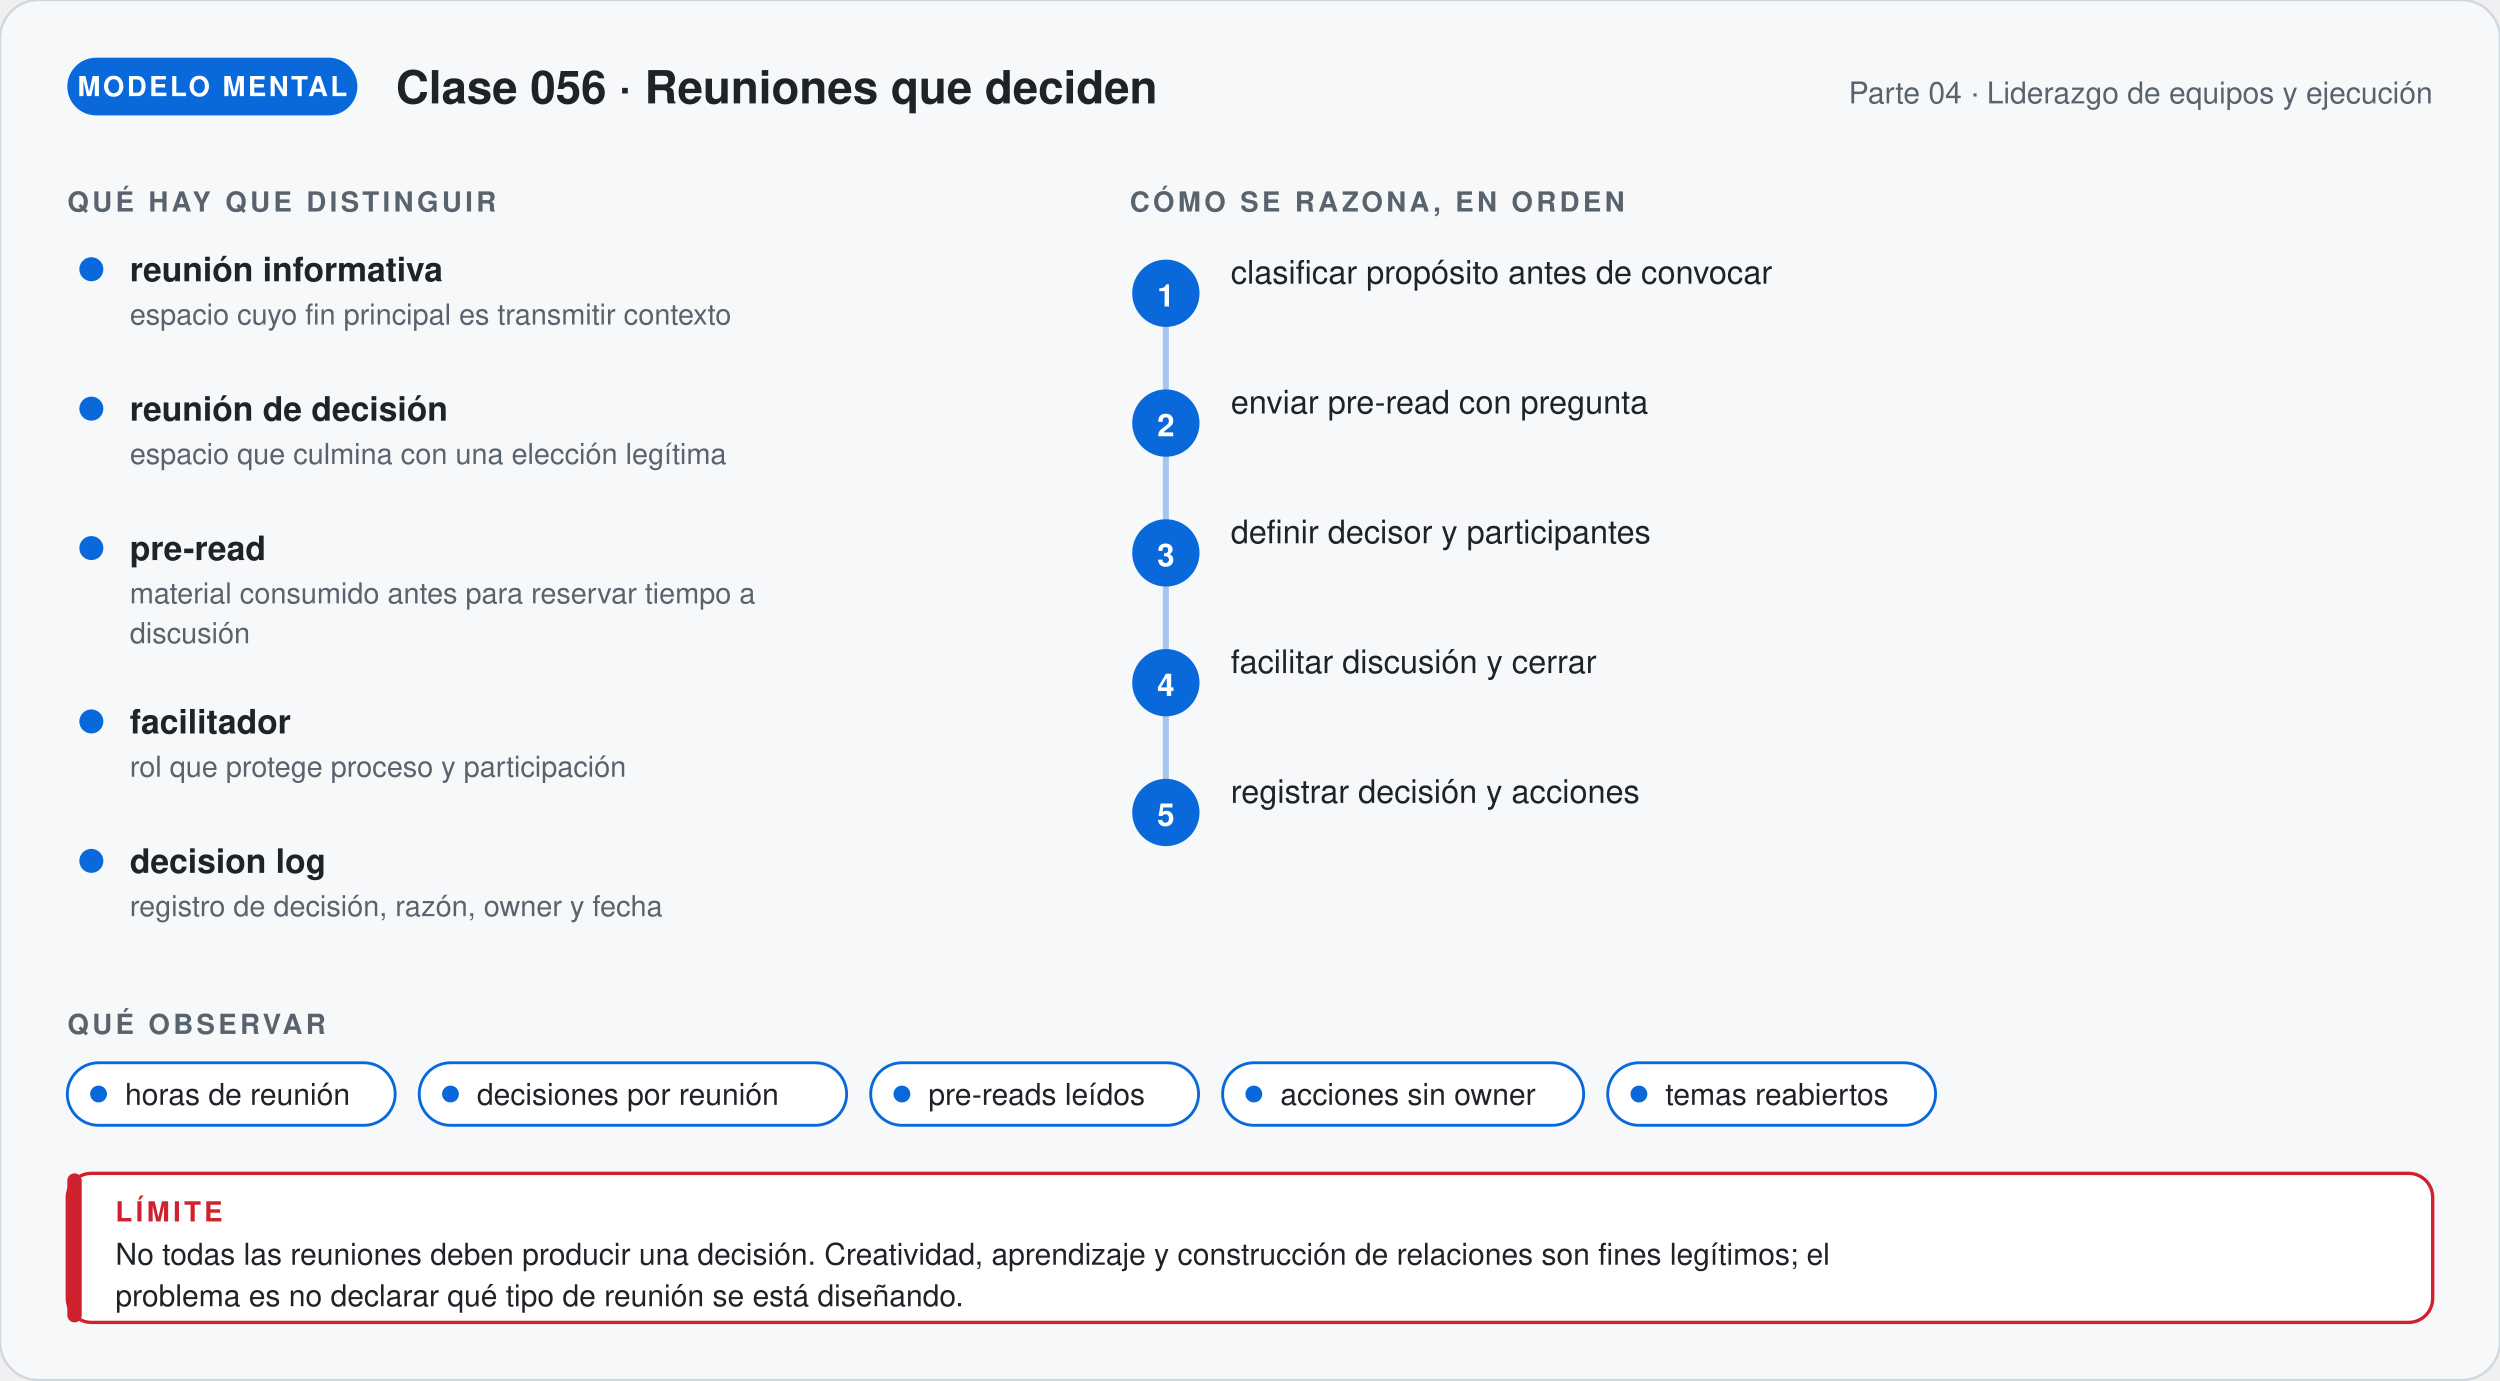
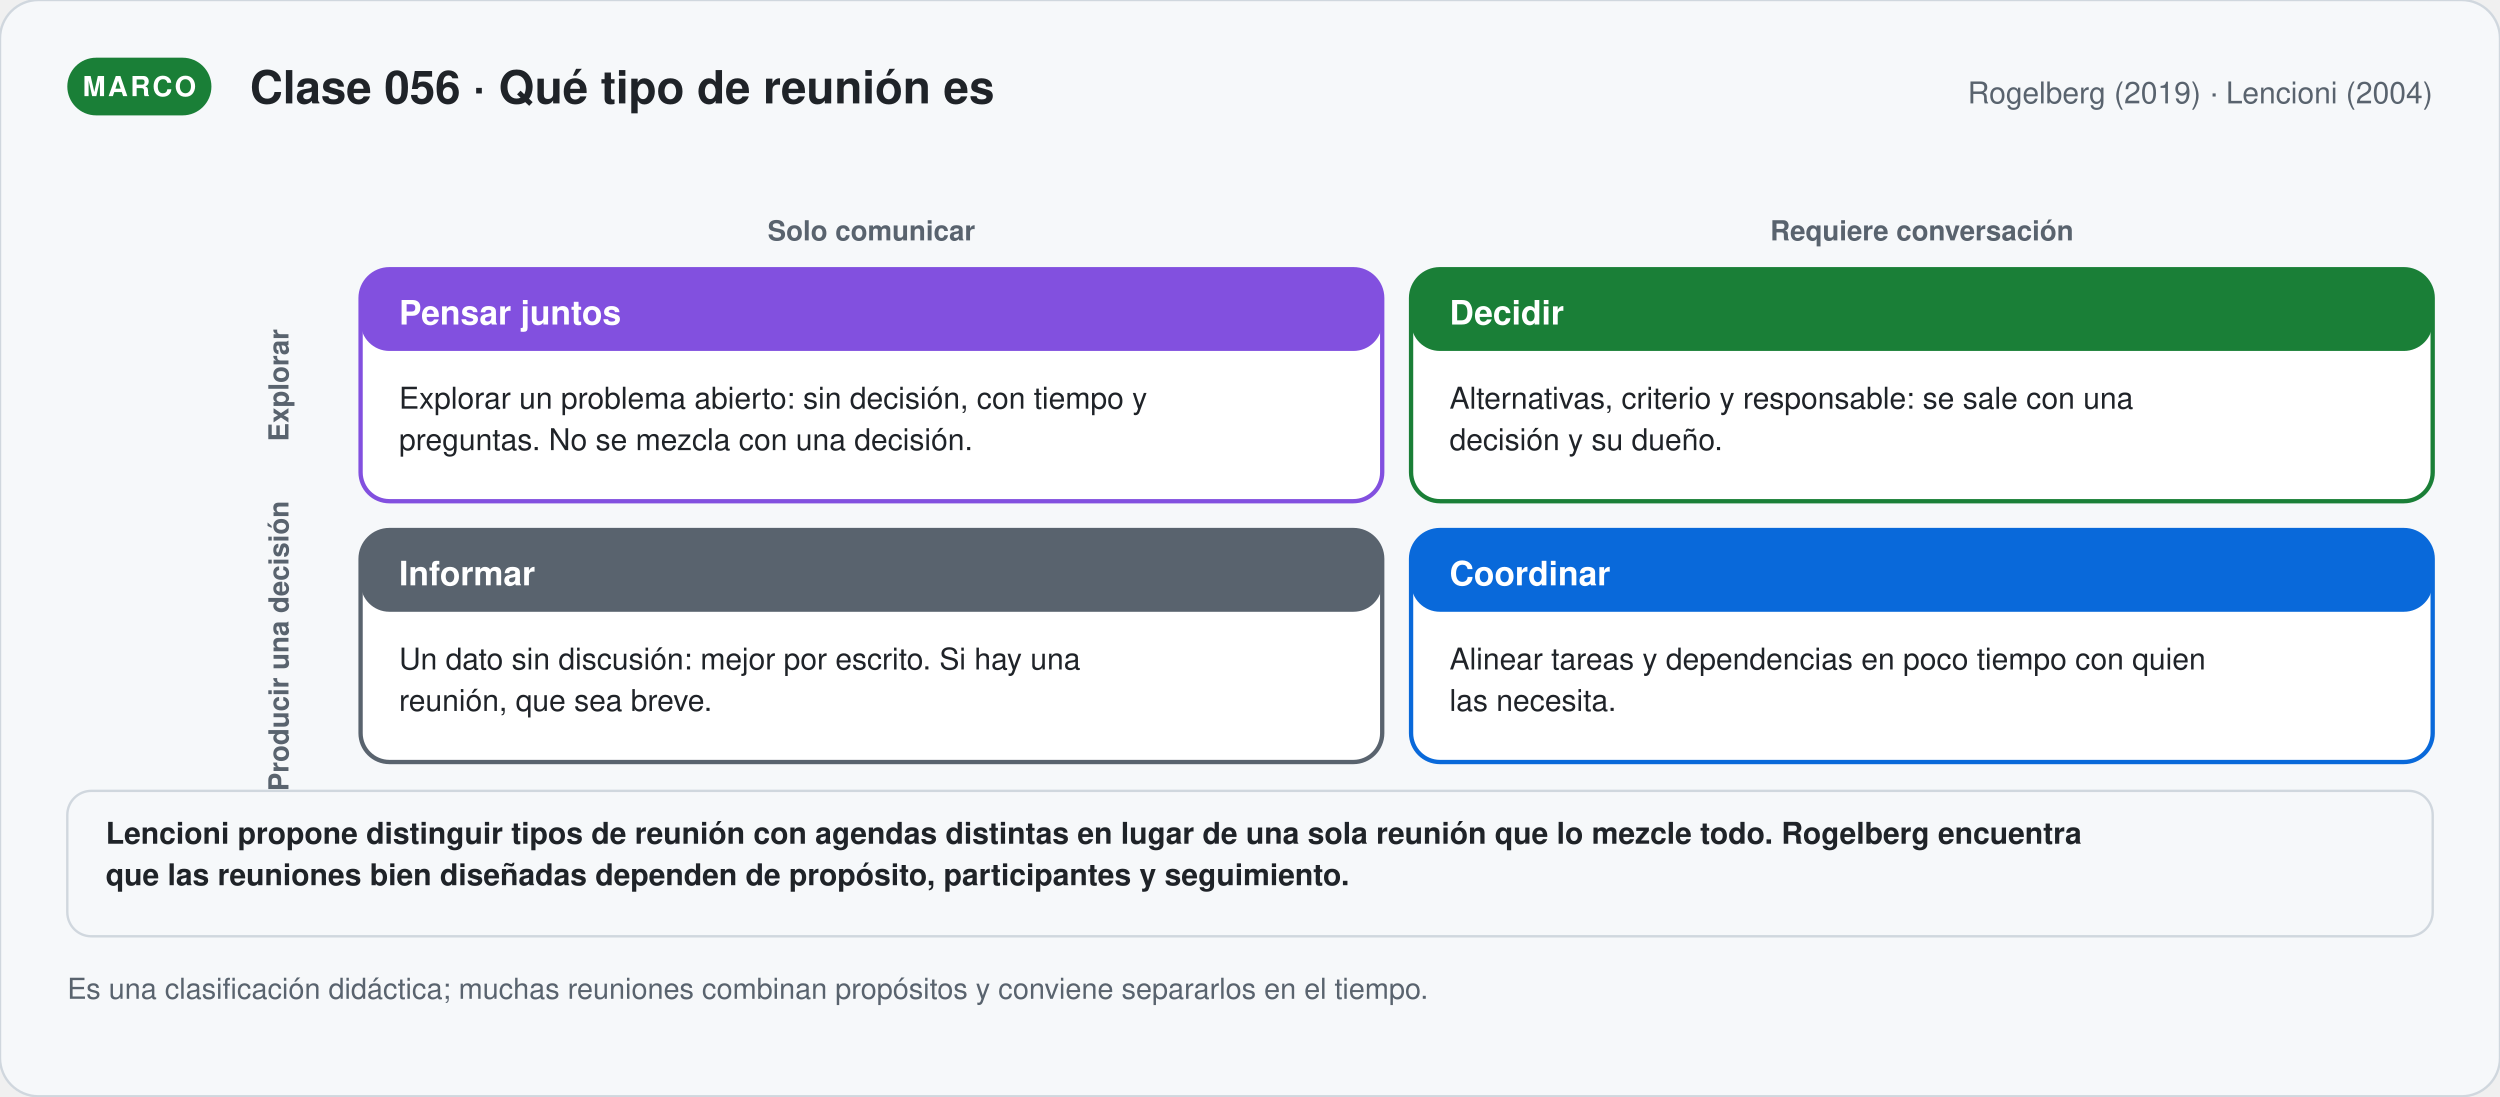
- <svg xmlns="http://www.w3.org/2000/svg" viewBox="0 0 1040 574.12" width="1040" role="img" aria-labelledby="t-g56 d-g56" font-family="'Segoe UI', 'Helvetica Neue', Helvetica, Arial, sans-serif">
+ <svg xmlns="http://www.w3.org/2000/svg" viewBox="0 0 1040 456.06" width="1040" role="img" aria-labelledby="t-s56 d-s56" font-family="'Segoe UI', 'Helvetica Neue', Helvetica, Arial, sans-serif">
  <defs>
-     <marker id="p-g56" viewBox="0 0 10 10" refX="8" refY="5" markerWidth="7" markerHeight="7" orient="auto">
+     <marker id="p-s56" viewBox="0 0 10 10" refX="8" refY="5" markerWidth="7" markerHeight="7" orient="auto">
      <path d="M1,1 L9,5 L1,9 Z" fill="#59636e" />
    </marker>
  </defs>
-   <rect width="1040" height="574.12" rx="16" fill="#f6f8fa" stroke="#d0d7de" />
-   <rect x="28" y="24" width="120.67" height="24" rx="12" fill="#0969da" />
-   <text x="88.335" y="40" font-size="11.5" font-weight="700" fill="#ffffff" text-anchor="middle" letter-spacing="1">MODELO MENTAL</text>
-   <text x="164.67" y="43" font-size="19" font-weight="700" fill="#1f2328" text-anchor="start">Clase 056 · Reuniones que deciden</text>
-   <text x="1012" y="43" font-size="12.5" font-weight="400" fill="#59636e" text-anchor="end">Parte 04 · Liderazgo de equipos y ejecución</text>
-   <text x="28" y="88" font-size="11.5" font-weight="700" fill="#59636e" text-anchor="start" letter-spacing="1.4">QUÉ HAY QUE DISTINGUIR</text>
-   <circle cx="38" cy="112" r="5" fill="#0969da" />
-   <text x="54" y="117" font-size="14" font-weight="700" fill="#1f2328" text-anchor="start">reunión informativa</text>
-   <text x="54" y="135" font-size="12" font-weight="400" fill="#59636e" text-anchor="start">espacio cuyo fin principal es transmitir contexto</text>
-   <circle cx="38" cy="170" r="5" fill="#0969da" />
-   <text x="54" y="175" font-size="14" font-weight="700" fill="#1f2328" text-anchor="start">reunión de decisión</text>
-   <text x="54" y="193" font-size="12" font-weight="400" fill="#59636e" text-anchor="start">espacio que culmina con una elección legítima</text>
-   <circle cx="38" cy="228" r="5" fill="#0969da" />
-   <text x="54" y="233" font-size="14" font-weight="700" fill="#1f2328" text-anchor="start">pre-read</text>
-   <text x="54" y="251" font-size="12" font-weight="400" fill="#59636e" text-anchor="start">material consumido antes para reservar tiempo a</text>
-   <text x="54" y="267.56" font-size="12" font-weight="400" fill="#59636e" text-anchor="start">discusión</text>
-   <circle cx="38" cy="300.12" r="5" fill="#0969da" />
-   <text x="54" y="305.12" font-size="14" font-weight="700" fill="#1f2328" text-anchor="start">facilitador</text>
-   <text x="54" y="323.12" font-size="12" font-weight="400" fill="#59636e" text-anchor="start">rol que protege proceso y participación</text>
-   <circle cx="38" cy="358.12" r="5" fill="#0969da" />
-   <text x="54" y="363.12" font-size="14" font-weight="700" fill="#1f2328" text-anchor="start">decision log</text>
-   <text x="54" y="381.12" font-size="12" font-weight="400" fill="#59636e" text-anchor="start">registro de decisión, razón, owner y fecha</text>
-   <text x="470" y="88" font-size="11.5" font-weight="700" fill="#59636e" text-anchor="start" letter-spacing="1.4">CÓMO SE RAZONA, EN ORDEN</text>
-   <path d="M485,122 V338" stroke="#0969da" stroke-width="2.5" stroke-opacity="0.35" />
-   <circle cx="485" cy="122" r="14" fill="#0969da" />
-   <text x="485" y="127.5" font-size="13" font-weight="700" fill="#ffffff" text-anchor="middle">1</text>
-   <text x="512" y="118" font-size="13.5" font-weight="500" fill="#1f2328" text-anchor="start">clasificar propósito antes de convocar</text>
-   <circle cx="485" cy="176" r="14" fill="#0969da" />
-   <text x="485" y="181.5" font-size="13" font-weight="700" fill="#ffffff" text-anchor="middle">2</text>
-   <text x="512" y="172" font-size="13.5" font-weight="500" fill="#1f2328" text-anchor="start">enviar pre-read con pregunta</text>
-   <circle cx="485" cy="230" r="14" fill="#0969da" />
-   <text x="485" y="235.5" font-size="13" font-weight="700" fill="#ffffff" text-anchor="middle">3</text>
-   <text x="512" y="226" font-size="13.5" font-weight="500" fill="#1f2328" text-anchor="start">definir decisor y participantes</text>
-   <circle cx="485" cy="284" r="14" fill="#0969da" />
-   <text x="485" y="289.5" font-size="13" font-weight="700" fill="#ffffff" text-anchor="middle">4</text>
-   <text x="512" y="280" font-size="13.5" font-weight="500" fill="#1f2328" text-anchor="start">facilitar discusión y cerrar</text>
-   <circle cx="485" cy="338" r="14" fill="#0969da" />
-   <text x="485" y="343.5" font-size="13" font-weight="700" fill="#ffffff" text-anchor="middle">5</text>
-   <text x="512" y="334" font-size="13.5" font-weight="500" fill="#1f2328" text-anchor="start">registrar decisión y acciones</text>
-   <text x="28" y="430.12" font-size="11.5" font-weight="700" fill="#59636e" text-anchor="start" letter-spacing="1.4">QUÉ OBSERVAR</text>
-   <rect x="28" y="442.12" width="136.4" height="26" rx="13" fill="#ffffff" stroke="#0969da" stroke-width="1.2" />
-   <circle cx="41" cy="455.12" r="3.5" fill="#0969da" />
-   <text x="52" y="459.62" font-size="12.5" font-weight="400" fill="#1f2328" text-anchor="start">horas de reunión</text>
-   <rect x="174.4" y="442.12" width="177.8" height="26" rx="13" fill="#ffffff" stroke="#0969da" stroke-width="1.2" />
-   <circle cx="187.4" cy="455.12" r="3.5" fill="#0969da" />
-   <text x="198.4" y="459.62" font-size="12.5" font-weight="400" fill="#1f2328" text-anchor="start">decisiones por reunión</text>
-   <rect x="362.2" y="442.12" width="136.4" height="26" rx="13" fill="#ffffff" stroke="#0969da" stroke-width="1.2" />
-   <circle cx="375.2" cy="455.12" r="3.5" fill="#0969da" />
-   <text x="386.2" y="459.62" font-size="12.5" font-weight="400" fill="#1f2328" text-anchor="start">pre-reads leídos</text>
-   <rect x="508.6" y="442.12" width="150.2" height="26" rx="13" fill="#ffffff" stroke="#0969da" stroke-width="1.2" />
-   <circle cx="521.6" cy="455.12" r="3.5" fill="#0969da" />
-   <text x="532.6" y="459.62" font-size="12.5" font-weight="400" fill="#1f2328" text-anchor="start">acciones sin owner</text>
-   <rect x="668.8" y="442.12" width="136.4" height="26" rx="13" fill="#ffffff" stroke="#0969da" stroke-width="1.2" />
-   <circle cx="681.8" cy="455.12" r="3.5" fill="#0969da" />
-   <text x="692.8" y="459.62" font-size="12.5" font-weight="400" fill="#1f2328" text-anchor="start">temas reabiertos</text>
-   <rect x="28" y="488.12" width="984" height="62" rx="10" fill="#ffffff" stroke="#cf222e" stroke-width="1.4" />
-   <rect x="28" y="488.12" width="6" height="62" rx="3" fill="#cf222e" />
-   <text x="48" y="508.12" font-size="11.5" font-weight="700" fill="#cf222e" text-anchor="start" letter-spacing="1.4">LÍMITE</text>
-   <text x="48" y="526.12" font-size="12.5" font-weight="400" fill="#1f2328" text-anchor="start">No todas las reuniones deben producir una decisión. Creatividad, aprendizaje y construcción de relaciones son fines legítimos; el</text>
-   <text x="48" y="543.37" font-size="12.5" font-weight="400" fill="#1f2328" text-anchor="start">problema es no declarar qué tipo de reunión se está diseñando.</text>
+   <rect width="1040" height="456.06" rx="16" fill="#f6f8fa" stroke="#d0d7de" />
+   <rect x="28" y="24" width="59.95" height="24" rx="12" fill="#1a7f37" />
+   <text x="57.975" y="40" font-size="11.5" font-weight="700" fill="#ffffff" text-anchor="middle" letter-spacing="1">MARCO</text>
+   <text x="103.95" y="43" font-size="19" font-weight="700" fill="#1f2328" text-anchor="start">Clase 056 · Qué tipo de reunión es</text>
+   <text x="1012" y="43" font-size="12.5" font-weight="400" fill="#59636e" text-anchor="end">Rogelberg (2019) · Lencioni (2004)</text>
+   <text x="362.5" y="100" font-size="11.5" font-weight="700" fill="#59636e" text-anchor="middle">Solo comunicar</text>
+   <text x="799.5" y="100" font-size="11.5" font-weight="700" fill="#59636e" text-anchor="middle">Requiere conversación</text>
+   <text transform="translate(120,160.25) rotate(-90)" font-size="11.5" font-weight="700" fill="#59636e" text-anchor="middle">Explorar</text>
+   <text transform="translate(120,268.75) rotate(-90)" font-size="11.5" font-weight="700" fill="#59636e" text-anchor="middle">Producir una decisión</text>
+   <rect x="150" y="112" width="425" height="96.5" rx="12" fill="#ffffff" stroke="#8250df" stroke-width="1.8" />
+   <rect x="150.0" y="112.0" width="425.0" height="34" rx="12" fill="#8250df" />
+   <text x="166" y="135" font-size="14" font-weight="700" fill="#ffffff" text-anchor="start">Pensar juntos</text>
+   <text x="166" y="170" font-size="12.5" font-weight="400" fill="#1f2328" text-anchor="start">Explorar un problema abierto: sin decisión, con tiempo y</text>
+   <text x="166" y="187.25" font-size="12.5" font-weight="400" fill="#1f2328" text-anchor="start">preguntas. No se mezcla con una decisión.</text>
+   <rect x="587" y="112" width="425" height="96.5" rx="12" fill="#ffffff" stroke="#1a7f37" stroke-width="1.8" />
+   <rect x="587.0" y="112.0" width="425.0" height="34" rx="12" fill="#1a7f37" />
+   <text x="603" y="135" font-size="14" font-weight="700" fill="#ffffff" text-anchor="start">Decidir</text>
+   <text x="603" y="170" font-size="12.5" font-weight="400" fill="#1f2328" text-anchor="start">Alternativas, criterio y responsable: se sale con una</text>
+   <text x="603" y="187.25" font-size="12.5" font-weight="400" fill="#1f2328" text-anchor="start">decisión y su dueño.</text>
+   <rect x="150" y="220.5" width="425" height="96.5" rx="12" fill="#ffffff" stroke="#59636e" stroke-width="1.8" />
+   <rect x="150.0" y="220.5" width="425.0" height="34" rx="12" fill="#59636e" />
+   <text x="166" y="243.5" font-size="14" font-weight="700" fill="#ffffff" text-anchor="start">Informar</text>
+   <text x="166" y="278.5" font-size="12.5" font-weight="400" fill="#1f2328" text-anchor="start">Un dato sin discusión: mejor por escrito. Si hay una</text>
+   <text x="166" y="295.75" font-size="12.5" font-weight="400" fill="#1f2328" text-anchor="start">reunión, que sea breve.</text>
+   <rect x="587" y="220.5" width="425" height="96.5" rx="12" fill="#ffffff" stroke="#0969da" stroke-width="1.8" />
+   <rect x="587.0" y="220.5" width="425.0" height="34" rx="12" fill="#0969da" />
+   <text x="603" y="243.5" font-size="14" font-weight="700" fill="#ffffff" text-anchor="start">Coordinar</text>
+   <text x="603" y="278.5" font-size="12.5" font-weight="400" fill="#1f2328" text-anchor="start">Alinear tareas y dependencias en poco tiempo con quien</text>
+   <text x="603" y="295.75" font-size="12.5" font-weight="400" fill="#1f2328" text-anchor="start">las necesita.</text>
+   <rect x="28" y="329" width="984" height="60.5" rx="10" fill="#f6f8fa" stroke="#d0d7de" stroke-width="1" />
+   <text x="44" y="351" font-size="12.5" font-weight="600" fill="#1f2328" text-anchor="start">Lencioni propone distinguir tipos de reunión con agendas distintas en lugar de una sola reunión que lo mezcle todo. Rogelberg encuentra</text>
+   <text x="44" y="368.25" font-size="12.5" font-weight="600" fill="#1f2328" text-anchor="start">que las reuniones bien diseñadas dependen de propósito, participantes y seguimiento.</text>
+   <text x="28" y="415.5" font-size="12" font-weight="400" fill="#59636e" text-anchor="start">Es una clasificación didáctica; muchas reuniones combinan propósitos y conviene separarlos en el tiempo.</text>
</svg>
